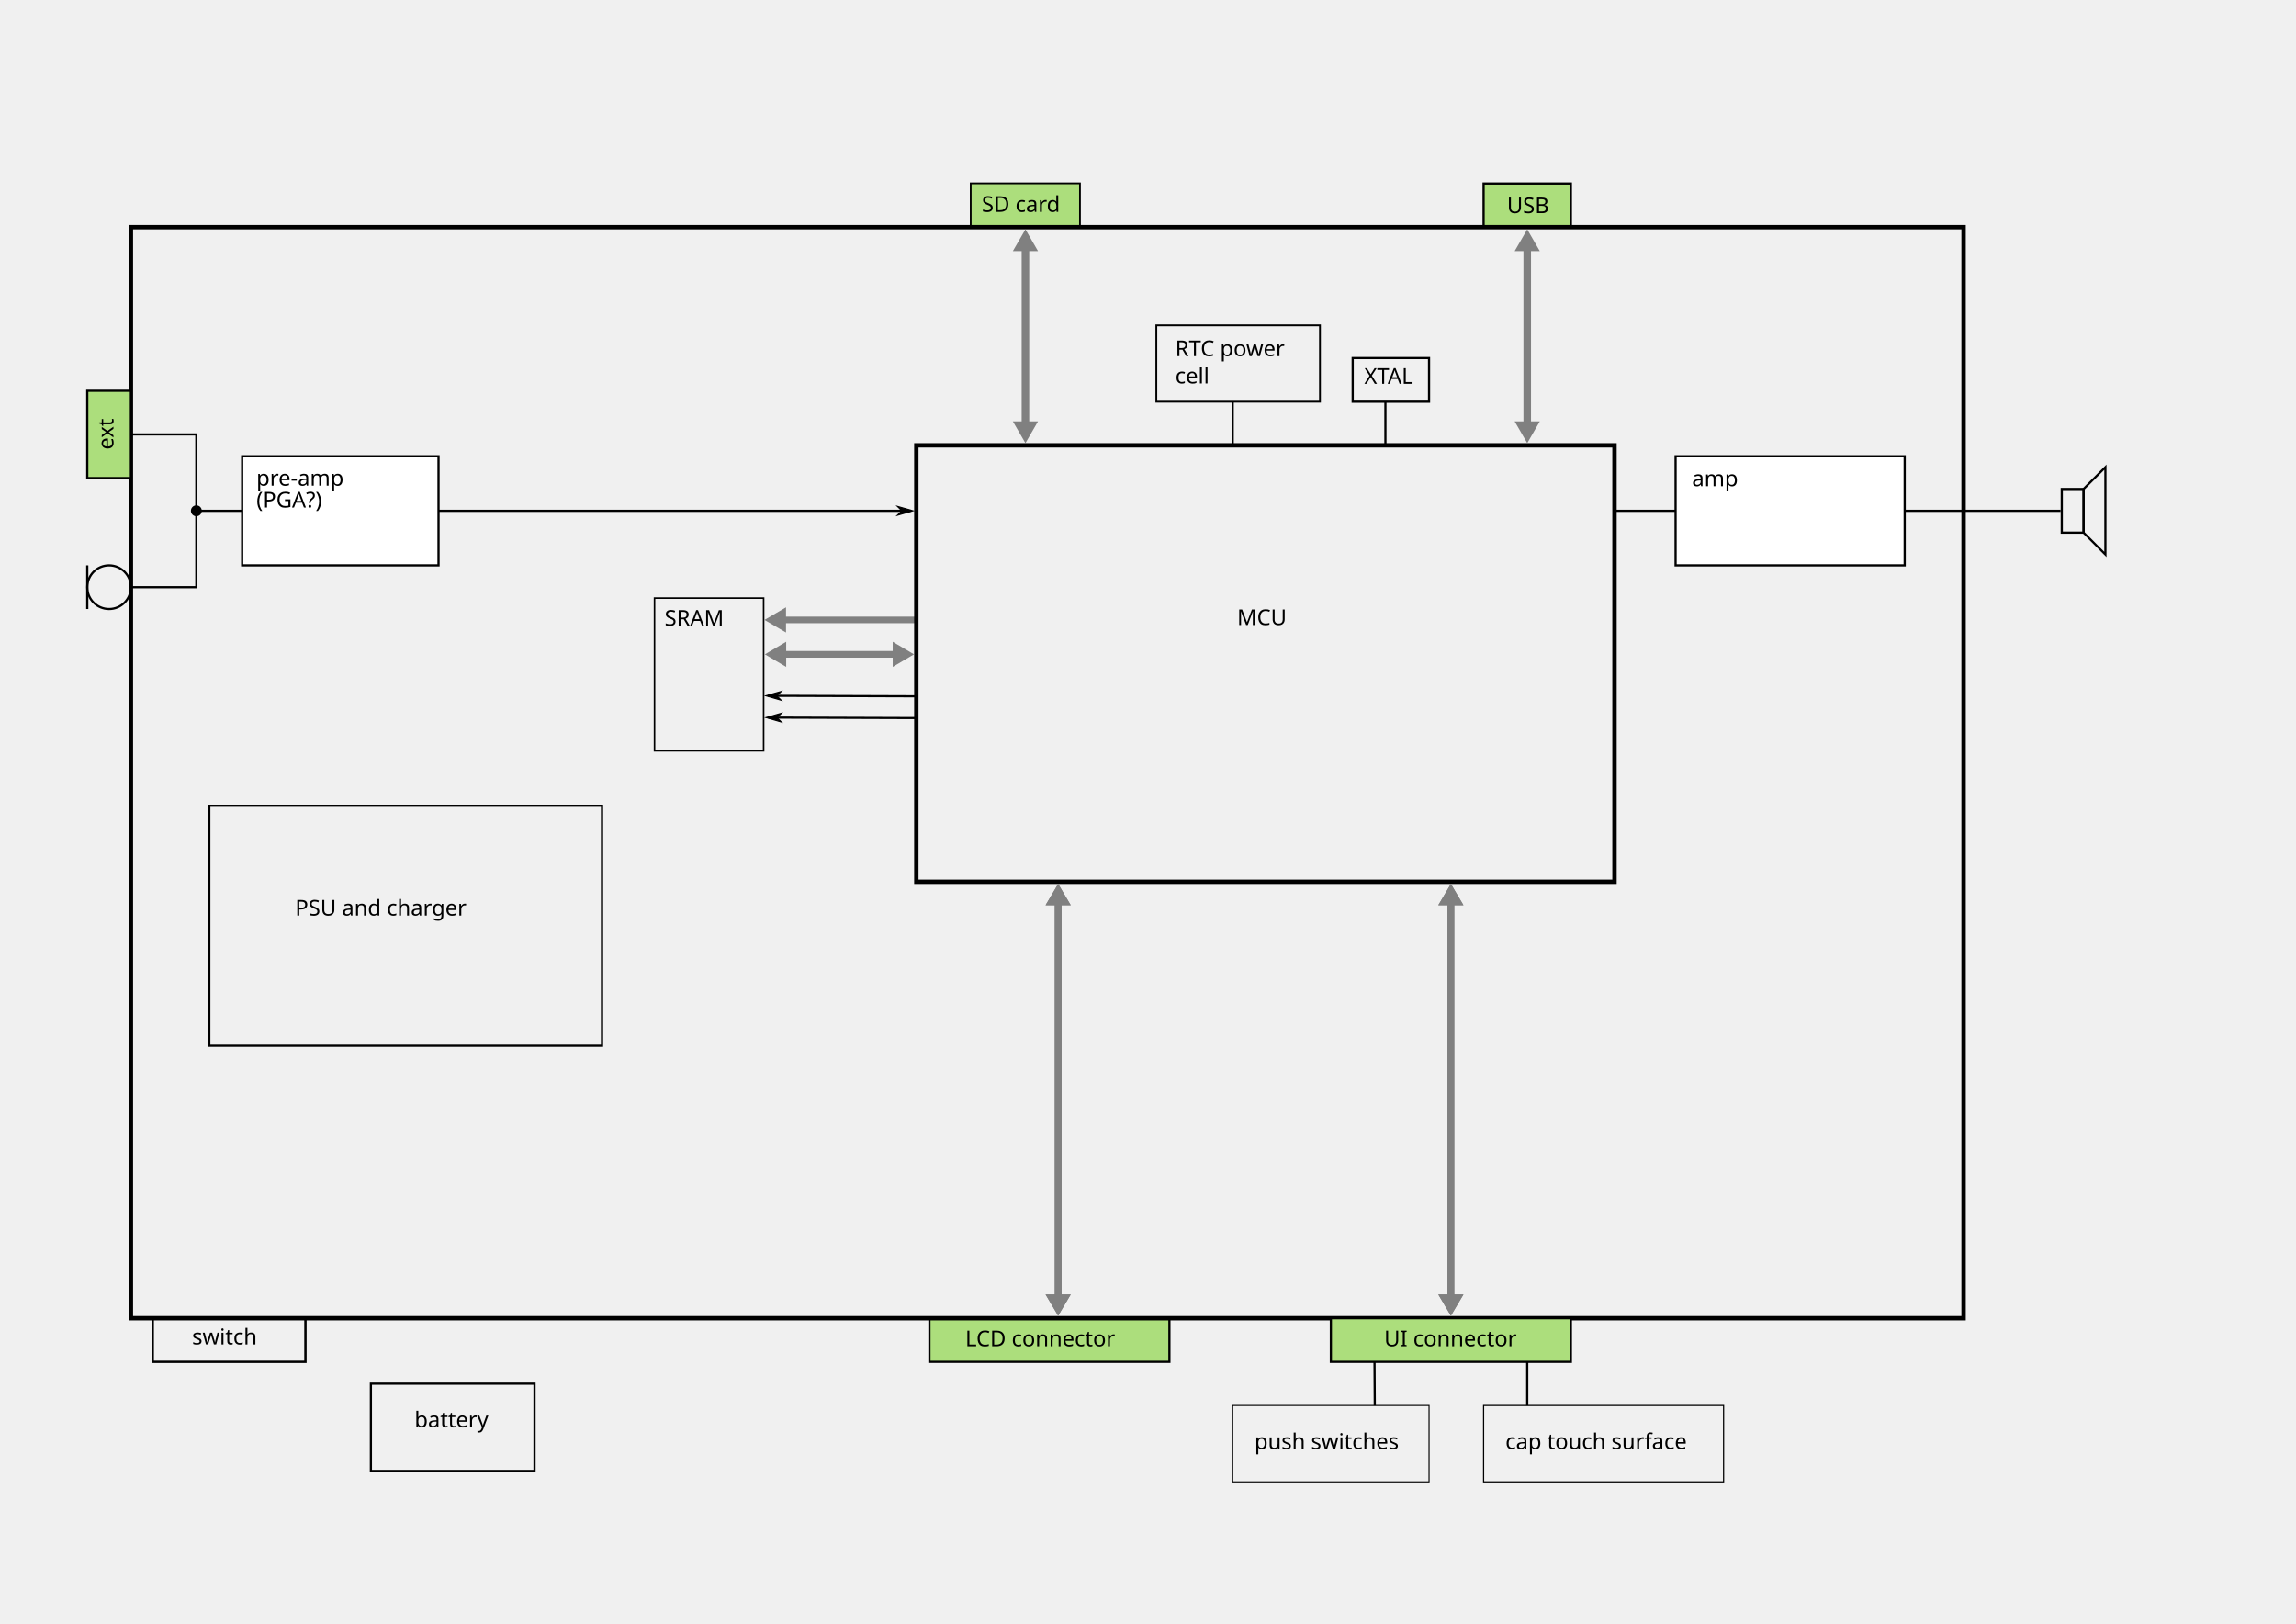
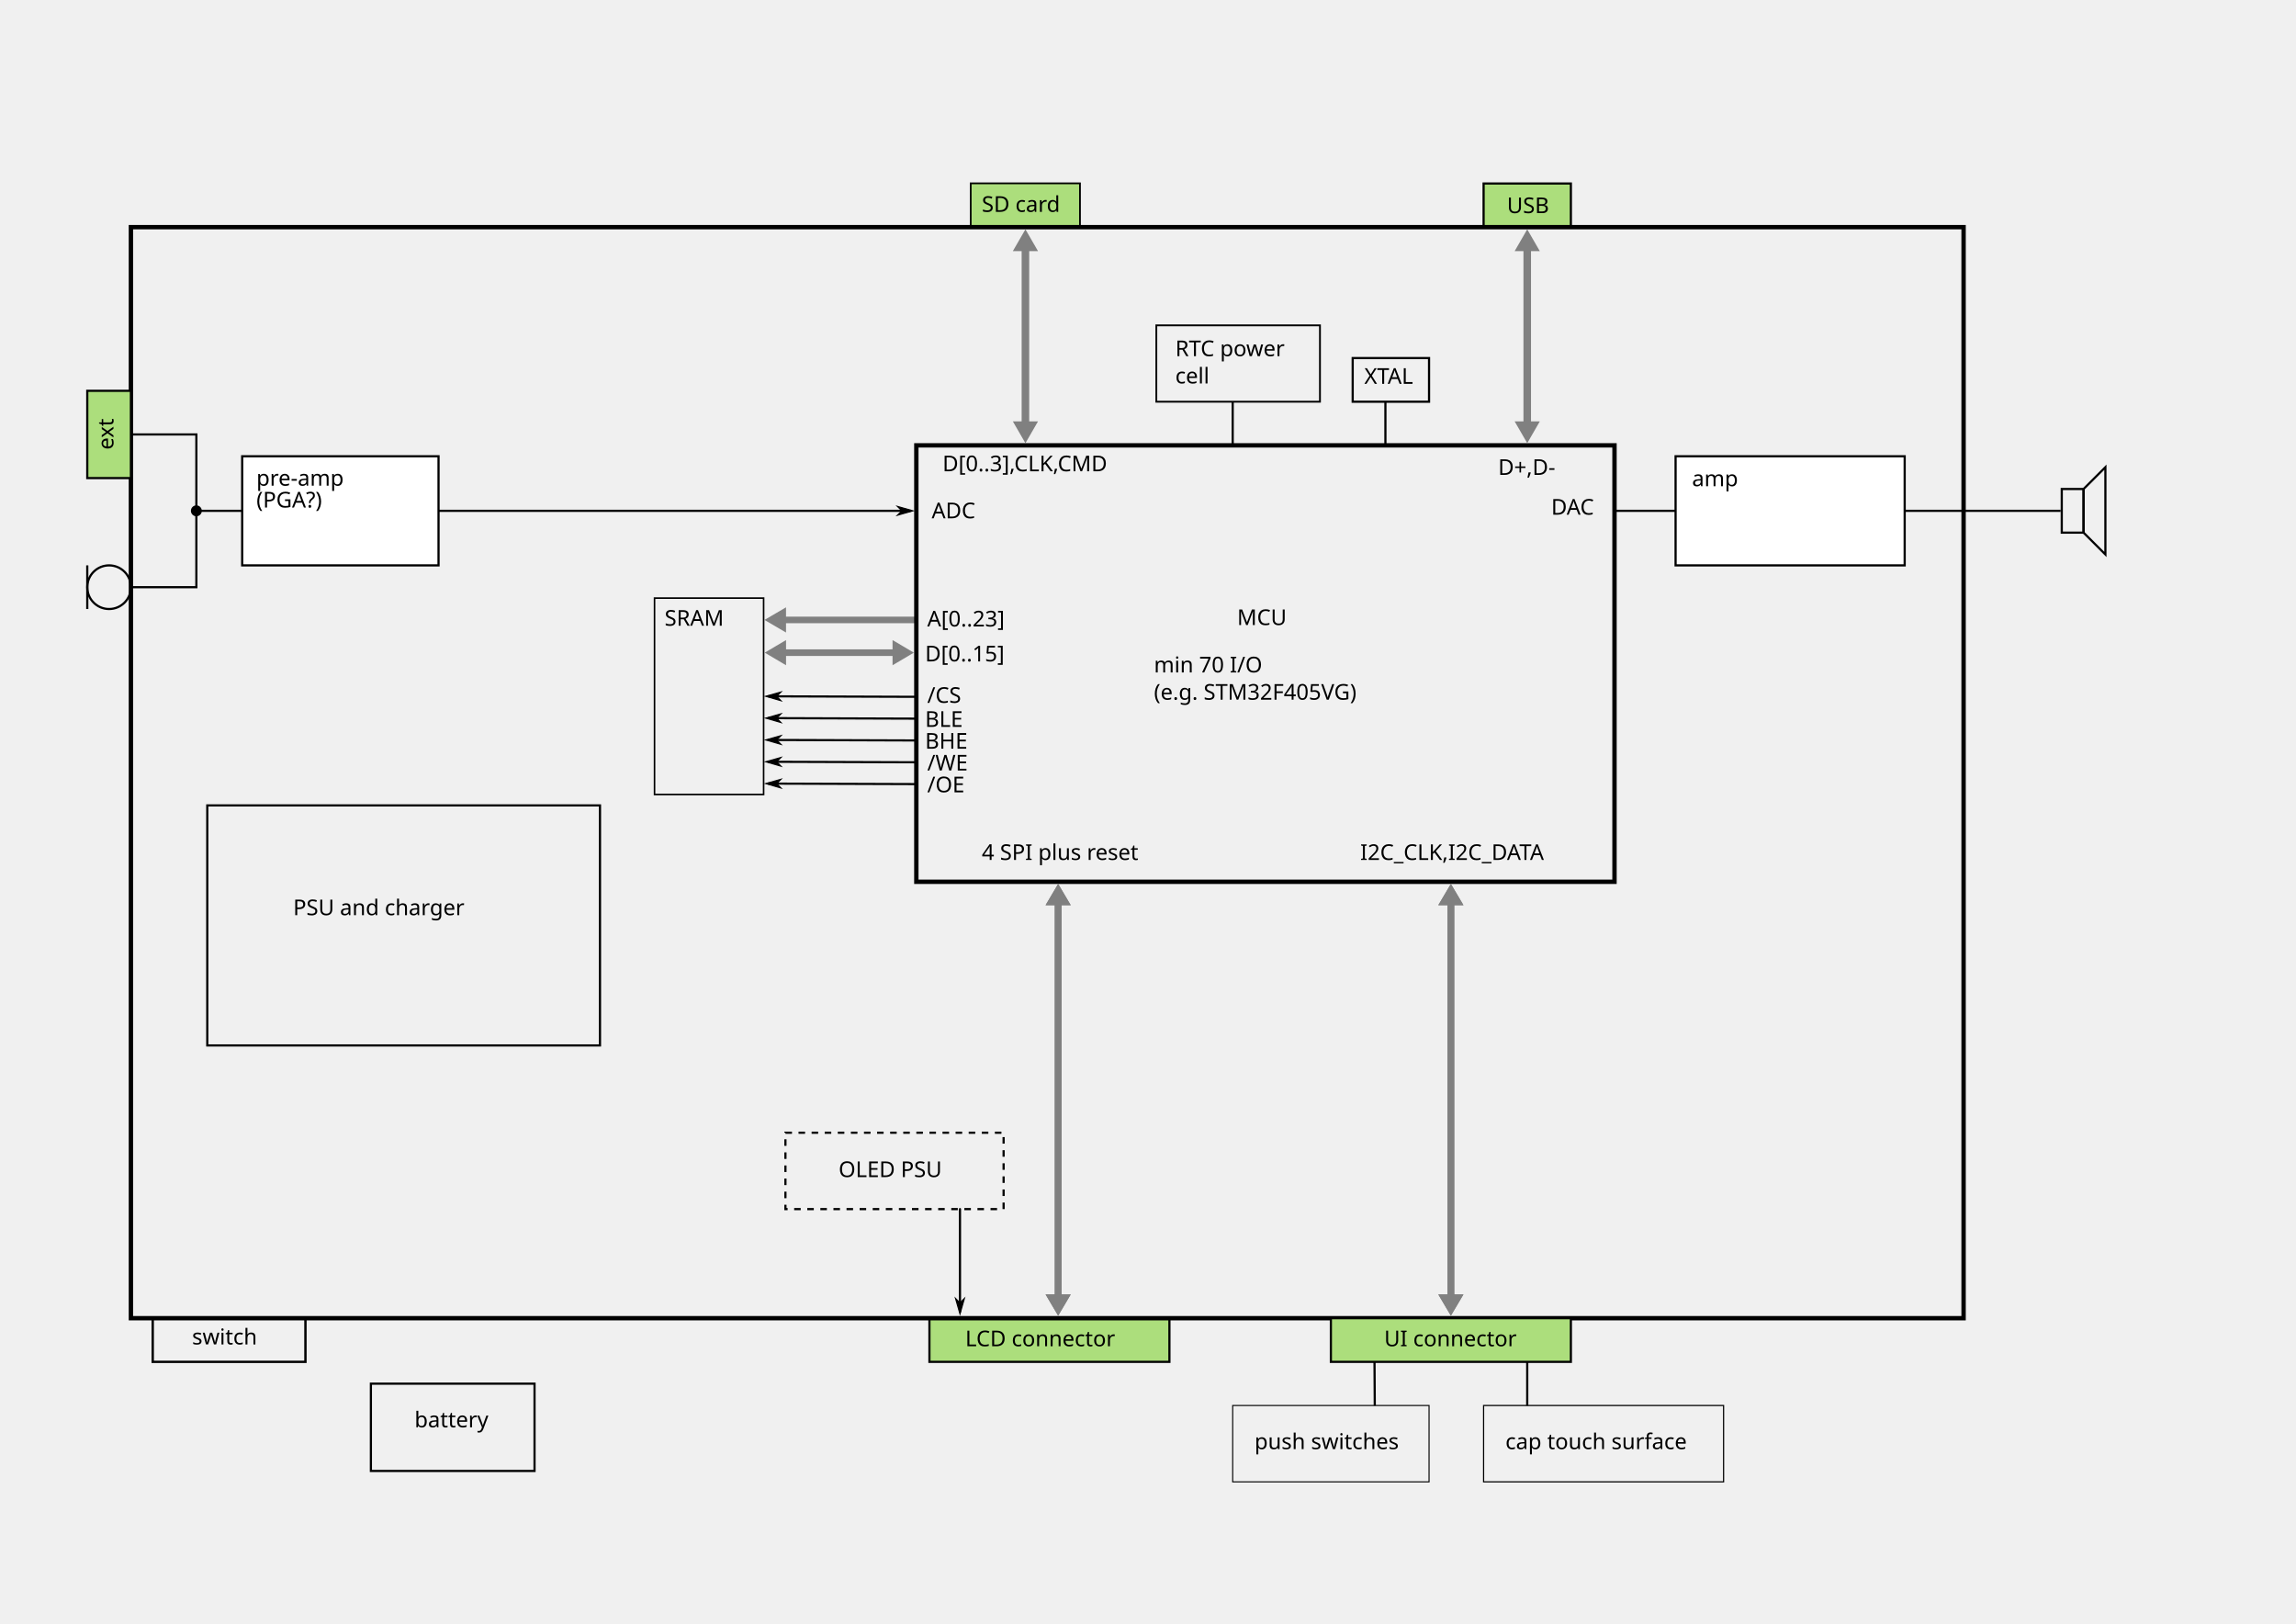
<svg xmlns="http://www.w3.org/2000/svg" width="1052.362" height="744.094" id="svg2" version="1.1">
  <defs id="defs4">
    <marker orient="auto" refY="0.0" refX="0.0" id="Arrow1Lend" style="overflow:visible;">
      <path id="path3672" d="M 0.0,0.0 L 5.0,-5.0 L -12.5,0.0 L 5.0,5.0 L 0.0,0.0 z " style="fill-rule:evenodd;stroke:#000000;stroke-width:1.0pt;marker-start:none;" transform="scale(0.8) rotate(180) translate(12.5,0)" />
    </marker>
    <marker orient="auto" refY="0.0" refX="0.0" id="Arrow1Mstart" style="overflow:visible">
      <path id="path3675" d="M 0.0,0.0 L 5.0,-5.0 L -12.5,0.0 L 5.0,5.0 L 0.0,0.0 z " style="fill-rule:evenodd;stroke:#000000;stroke-width:1.0pt;marker-start:none" transform="scale(0.4) translate(10,0)" />
    </marker>
    <marker orient="auto" refY="0.0" refX="0.0" id="Arrow1Mend" style="overflow:visible;">
      <path id="path3678" d="M 0.0,0.0 L 5.0,-5.0 L -12.5,0.0 L 5.0,5.0 L 0.0,0.0 z " style="fill-rule:evenodd;stroke:#000000;stroke-width:1.0pt;marker-start:none;" transform="scale(0.4) rotate(180) translate(10,0)" />
    </marker>
  </defs>
  <g id="layer1" transform="translate(0,-308.2677)">
    <flowRoot xml:space="preserve" id="flowRoot2987" style="fill:black;stroke:none;stroke-opacity:1;stroke-width:1px;stroke-linejoin:miter;stroke-linecap:butt;fill-opacity:1;font-family:verdana;font-style:normal;font-weight:normal;font-size:10px;line-height:100%;letter-spacing:0px;word-spacing:0px;text-anchor:start;text-align:start;writing-mode:lr;-inkscape-font-specification:verdana">
      <flowRegion id="flowRegion2989">
        <rect id="rect2991" width="319.208" height="272.741" x="359.614" y="249.12" />
      </flowRegion>
      <flowPara id="flowPara2993" />
    </flowRoot>
    <text xml:space="preserve" style="font-size:10px;font-style:normal;font-weight:normal;text-align:start;line-height:100%;letter-spacing:0px;word-spacing:0px;writing-mode:lr-tb;text-anchor:start;fill:#000000;fill-opacity:1;stroke:none;font-family:verdana;-inkscape-font-specification:verdana" x="567.031" y="594.706" id="text2997">
      <tspan id="tspan2999" x="567.031" y="594.706">MCU</tspan>
    </text>
    <g id="g3057" transform="translate(-34,40)">
      <rect y="872.362" x="460" height="20" width="110" id="rect3007" style="fill:#acde7c;stroke:#000000;stroke-width:1;stroke-linecap:butt;stroke-miterlimit:4;stroke-opacity:1;stroke-dasharray:none;stroke-dashoffset:0" />
      <text id="text3009" y="885.219" x="476.429" style="font-size:10px;font-style:normal;font-weight:normal;text-align:start;line-height:100%;letter-spacing:0px;word-spacing:0px;writing-mode:lr-tb;text-anchor:start;fill:#000000;fill-opacity:1;stroke:none;font-family:verdana;-inkscape-font-specification:verdana" xml:space="preserve">
        <tspan y="885.219" x="476.429" id="tspan3011">LCD connector</tspan>
      </text>
    </g>
    <g id="g5545">
      <rect y="392.282" x="444.92" height="20.16" width="50.08" id="rect3013" style="fill:#acde7c;stroke:#000000;stroke-width:0.794;stroke-linecap:butt;stroke-miterlimit:4;stroke-opacity:1;stroke-dasharray:none;stroke-dashoffset:0" />
      <text id="text3015" y="405.362" x="450" style="font-size:10px;font-style:normal;font-weight:normal;text-align:start;line-height:100%;letter-spacing:0px;word-spacing:0px;writing-mode:lr-tb;text-anchor:start;fill:#000000;fill-opacity:1;stroke:none;font-family:verdana;-inkscape-font-specification:verdana" xml:space="preserve">
        <tspan y="405.362" x="450" id="tspan3017">SD card</tspan>
      </text>
    </g>
    <g id="g3096" transform="translate(10,-15)">
      <path transform="matrix(0.6666667,0,0,0.6666667,10,399.6325)" d="m 60,289.094 c 0,8.284 -6.716,15 -15,15 -8.284,0 -15,-6.716 -15,-15 0,-8.284 6.716,-15 15,-15 8.284,0 15,6.716 15,15 z" id="path3031" style="fill:none;stroke:#000000;stroke-width:1.5;stroke-linecap:butt;stroke-miterlimit:4;stroke-opacity:1;stroke-dasharray:none;stroke-dashoffset:0" />
      <path transform="translate(0,308.2677)" id="path3033" d="m 30,274.094 0,20" style="fill:none;stroke:#000000;stroke-width:1;stroke-linecap:butt;stroke-miterlimit:4;stroke-opacity:1;stroke-dasharray:none;stroke-dashoffset:0" />
    </g>
    <g id="g3052" transform="translate(45,-1.9531262e-7)">
      <rect y="472.362" x="575" height="20" width="35" id="rect3046" style="fill:none;stroke:#000000;stroke-width:1;stroke-linecap:butt;stroke-miterlimit:4;stroke-opacity:1;stroke-dasharray:none;stroke-dashoffset:0" />
      <text transform="translate(0,308.2677)" id="text3048" y="175.884" x="580.333" style="font-size:10px;font-style:normal;font-weight:normal;text-align:start;line-height:100%;letter-spacing:0px;word-spacing:0px;writing-mode:lr-tb;text-anchor:start;fill:#000000;fill-opacity:1;stroke:none;font-family:verdana;-inkscape-font-specification:verdana" xml:space="preserve">
        <tspan y="175.884" x="580.333" id="tspan3050">XTAL</tspan>
      </text>
    </g>
    <g id="g3068" transform="translate(100,0)">
      <rect transform="translate(0,308.2677)" y="84.094" x="580" height="20" width="40" id="rect3066" style="fill:#acde7c;fill-opacity:1;stroke:#000000;stroke-width:1;stroke-linecap:butt;stroke-miterlimit:4;stroke-opacity:1;stroke-dasharray:none;stroke-dashoffset:0" />
      <text transform="translate(0,308.2677)" id="text3062" y="97.666" x="590.714" style="font-size:10px;font-style:normal;font-weight:normal;text-align:start;line-height:100%;letter-spacing:0px;word-spacing:0px;writing-mode:lr-tb;text-anchor:start;fill:#000000;fill-opacity:1;stroke:none;font-family:verdana;-inkscape-font-specification:verdana" xml:space="preserve">
        <tspan y="97.666" x="590.714" id="tspan3064">USB</tspan>
      </text>
    </g>
    <g id="g3079" transform="translate(80,-20)">
      <rect y="962.362" x="90" height="40" width="75" id="rect3073" style="fill:none;stroke:#000000;stroke-width:1;stroke-linecap:butt;stroke-miterlimit:4;stroke-opacity:1;stroke-dasharray:none;stroke-dashoffset:0" />
      <text id="text3075" y="982.362" x="110" style="font-size:10px;font-style:normal;font-weight:normal;text-align:start;line-height:100%;letter-spacing:0px;word-spacing:0px;writing-mode:lr-tb;text-anchor:start;fill:#000000;fill-opacity:1;stroke:none;font-family:verdana;-inkscape-font-specification:verdana" xml:space="preserve">
        <tspan y="982.362" x="110" id="tspan3077">battery</tspan>
      </text>
    </g>
-     <g id="g4139" transform="translate(-38.28125,-60.15625)">
+     <g id="g4139" transform="translate(-39.21875,-60.3125)">
      <rect y="737.675" x="134.219" height="110" width="180" id="rect3084" style="fill:none;stroke:#000000;stroke-width:1;stroke-linecap:butt;stroke-miterlimit:4;stroke-opacity:1;stroke-dasharray:none;stroke-dashoffset:0" />
      <text id="text3086" y="787.993" x="173.58" style="font-size:10px;font-style:normal;font-weight:normal;text-align:start;line-height:100%;letter-spacing:0px;word-spacing:0px;writing-mode:lr-tb;text-anchor:start;fill:#000000;fill-opacity:1;stroke:none;font-family:verdana;-inkscape-font-specification:verdana" xml:space="preserve">
        <tspan y="787.993" x="173.58" id="tspan3088">PSU and charger</tspan>
      </text>
    </g>
    <rect style="fill:none;stroke:#000000;stroke-width:1;stroke-linecap:butt;stroke-miterlimit:4;stroke-opacity:1;stroke-dasharray:none;stroke-dashoffset:0" id="rect3110" width="10" height="20" x="945" y="532.362" />
    <path style="fill:none;stroke:#000000;stroke-width:1;stroke-linecap:butt;stroke-miterlimit:4;stroke-opacity:1;stroke-dasharray:none;stroke-dashoffset:0" d="m 965,522.362 -10,10 0,20 10,10 z" id="path3112" />
    <path style="fill:none;stroke:#000000;stroke-width:1;stroke-linecap:butt;stroke-miterlimit:4;stroke-opacity:1;stroke-dasharray:none;stroke-dashoffset:0" d="m 944.466,542.362 -204.466,0" id="path3114" />
    <g id="g5496" transform="translate(-40,-3.9062525e-7)">
      <rect y="952.362" x="720" height="35" width="110" id="rect3116" style="fill:none;stroke:#000000;stroke-width:0.54;stroke-linecap:butt;stroke-miterlimit:4;stroke-opacity:1;stroke-dasharray:none;stroke-dashoffset:0" />
      <text id="text3118" y="972.362" x="730" style="font-size:10px;font-style:normal;font-weight:normal;text-align:start;line-height:100%;letter-spacing:0px;word-spacing:0px;writing-mode:lr-tb;text-anchor:start;fill:#000000;fill-opacity:1;stroke:none;font-family:verdana;-inkscape-font-specification:verdana" xml:space="preserve">
        <tspan y="972.362" x="730" id="tspan3120">cap touch surface</tspan>
      </text>
    </g>
    <rect style="fill:none;fill-opacity:1;stroke:#000000;stroke-width:1.086;stroke-linecap:round;stroke-miterlimit:4;stroke-opacity:1;stroke-dasharray:none;stroke-dashoffset:0" id="rect2867" width="70" height="20" x="70" y="604.094" transform="translate(0,308.2677)" />
    <text xml:space="preserve" style="font-size:10px;font-style:normal;font-variant:normal;font-weight:normal;font-stretch:normal;fill:#000000;fill-opacity:1;stroke:none;font-family:Sans;-inkscape-font-specification:Sans" x="88.03" y="924.383" id="text2869">
      <tspan id="tspan2871" x="88.03" y="924.383">switch</tspan>
    </text>
    <g id="g5468" transform="translate(162.9688,-291.0938)">
      <rect y="748.456" x="367.031" height="35" width="75" id="rect2873" style="fill:none;stroke:#000000;stroke-width:0.829;stroke-linecap:round;stroke-miterlimit:4;stroke-opacity:1;stroke-dasharray:none;stroke-dashoffset:0" />
      <text id="text2875" y="762.578" x="375.732" style="font-size:10px;font-style:normal;font-variant:normal;font-weight:normal;font-stretch:normal;fill:#000000;fill-opacity:1;stroke:none;font-family:Sans;-inkscape-font-specification:Sans" xml:space="preserve">
        <tspan y="762.578" x="375.732" id="tspan2877">RTC power</tspan>
        <tspan id="tspan5466" y="775.078" x="375.732">cell</tspan>
      </text>
    </g>
-     <g id="g4868" transform="matrix(0,1,-0.9762835,0,1114.393,63.13569)">
+     <g id="g4868" transform="matrix(0,1,-0.9762835,0,1114.325,62.36218)">
      <path style="fill:none;stroke:#808080;stroke-width:3.036;stroke-linecap:butt;stroke-linejoin:miter;stroke-miterlimit:4;stroke-opacity:1;stroke-dasharray:none;marker-start:none;marker-end:none" d="m 545,718.362 0,60" id="path4114" />
      <path style="fill:#808080;stroke:none" id="path4864" d="m 575,459.094 -4.33,-7.5 8.66,0 z" transform="matrix(1.333333,0,0,1.333333,-221.6667,170.2362)" />
      <path transform="matrix(1.333333,0,0,-1.333333,-221.6667,1324.488)" d="m 575,459.094 -4.33,-7.5 8.66,0 z" id="path4866" style="fill:#808080;stroke:none" />
    </g>
    <g id="g4873" transform="matrix(0,1,-0.9877084,0,1123.136,67.36218)">
      <path id="path3664" d="m 525,712.362 0,65" style="fill:none;stroke:#808080;stroke-width:3.019;stroke-linecap:butt;stroke-linejoin:miter;stroke-miterlimit:4;stroke-opacity:1;stroke-dasharray:none;marker-end:none" />
      <path transform="matrix(1.333333,0,0,1.333333,-241.6667,170.2362)" d="m 575,459.094 -4.33,-7.5 8.66,0 z" id="path4304" style="fill:#808080;stroke:none" />
    </g>
-     <rect style="fill:none;stroke:#000000;stroke-width:0.72;stroke-linecap:butt;stroke-miterlimit:4;stroke-opacity:1;stroke-dasharray:none;stroke-dashoffset:0" id="rect3001" width="70" height="50" x="582.362" y="-350" transform="matrix(0,1,-1,0,0,0)" />
+     <rect style="fill:none;stroke:#000000;stroke-width:0.72;stroke-linecap:butt;stroke-miterlimit:4;stroke-opacity:1;stroke-dasharray:none;stroke-dashoffset:0" id="rect3001" width="90" height="50" x="582.362" y="-350" transform="matrix(0,1,-1,0,0,0)" />
    <text xml:space="preserve" style="font-size:10px;font-style:normal;font-weight:normal;text-align:start;line-height:100%;letter-spacing:0px;word-spacing:0px;writing-mode:lr-tb;text-anchor:start;fill:#000000;fill-opacity:1;stroke:none;font-family:verdana;-inkscape-font-specification:verdana" x="304.609" y="595.018" id="text3003">
      <tspan id="tspan3005" x="304.609" y="595.018">SRAM</tspan>
    </text>
-     <path style="fill:none;stroke:#000000;stroke-width:0.985px;stroke-linecap:butt;stroke-linejoin:miter;stroke-opacity:1;marker-end:url(#Arrow1Mend)" d="M 420,627.362 352.068,627.128" id="path4877" />
-     <path id="path5443" d="M 420,637.362 352.165,637.128" style="fill:none;stroke:#000000;stroke-width:0.985px;stroke-linecap:butt;stroke-linejoin:miter;stroke-opacity:1;marker-end:url(#Arrow1Mend)" />
+     <path style="fill:none;stroke:#000000;stroke-width:0.985px;stroke-linecap:butt;stroke-linejoin:miter;stroke-opacity:1;marker-end:url(#Arrow1Mend)" d="M 419.932,627.597 352,627.362" id="path4877" />
+     <path id="path5443" d="M 419.835,637.597 352,637.362" style="fill:none;stroke:#000000;stroke-width:0.985px;stroke-linecap:butt;stroke-linejoin:miter;stroke-opacity:1;marker-end:url(#Arrow1Mend)" />
    <rect style="fill:none;stroke:#000000;stroke-width:2;stroke-linecap:butt;stroke-miterlimit:4;stroke-opacity:1;stroke-dasharray:none;stroke-dashoffset:0" id="rect3039" width="840" height="500" x="60" y="412.362" />
    <path style="fill:none;stroke:#000000;stroke-width:1px;stroke-linecap:butt;stroke-linejoin:miter;stroke-opacity:1" d="m 635,184.094 0,20" id="path5479" transform="translate(0,308.2677)" />
    <path style="fill:none;stroke:#000000;stroke-width:1px;stroke-linecap:butt;stroke-linejoin:miter;stroke-opacity:1" d="m 565,184.094 0,20" id="path5481" transform="translate(0,308.2677)" />
    <path id="path5483" d="m 90,542.362 327.382,0" style="fill:none;stroke:#000000;stroke-width:1;stroke-linecap:butt;stroke-miterlimit:4;stroke-opacity:1;stroke-dasharray:none;stroke-dashoffset:0;marker-end:url(#Arrow1Mend)" />
    <g id="g5491" transform="translate(-35,-1.9531262e-7)">
      <rect style="fill:none;stroke:#000000;stroke-width:0.489;stroke-linecap:butt;stroke-miterlimit:4;stroke-opacity:1;stroke-dasharray:none;stroke-dashoffset:0" id="rect5485" width="90" height="35" x="600" y="952.362" />
      <text xml:space="preserve" style="font-size:10px;font-style:normal;font-weight:normal;text-align:start;line-height:100%;letter-spacing:0px;word-spacing:0px;writing-mode:lr-tb;text-anchor:start;fill:#000000;fill-opacity:1;stroke:none;font-family:verdana;-inkscape-font-specification:verdana" x="610" y="972.362" id="text5487">
        <tspan id="tspan5489" x="610" y="972.362">push switches</tspan>
      </text>
    </g>
    <rect y="912.362" x="610" height="20" width="110" id="rect5503" style="fill:#acde7c;stroke:#000000;stroke-width:1;stroke-linecap:butt;stroke-miterlimit:4;stroke-opacity:1;stroke-dasharray:none;stroke-dashoffset:0" />
    <text id="text5505" y="925.219" x="634.429" style="font-size:10px;font-style:normal;font-weight:normal;text-align:start;line-height:100%;letter-spacing:0px;word-spacing:0px;writing-mode:lr-tb;text-anchor:start;fill:#000000;fill-opacity:1;stroke:none;font-family:verdana;-inkscape-font-specification:verdana" xml:space="preserve">
      <tspan y="925.219" x="634.429" id="tspan5507">UI connector</tspan>
    </text>
    <path style="fill:none;stroke:#000000;stroke-width:1px;stroke-linecap:butt;stroke-linejoin:miter;stroke-opacity:1" d="M 630.122,952.373 630,932.362" id="path5512" />
    <path style="fill:none;stroke:#000000;stroke-width:1px;stroke-linecap:butt;stroke-linejoin:miter;stroke-opacity:1" d="m 700,932.362 0,20" id="path5514" />
    <g id="g5533" transform="translate(-0.7735,2.4218748e-6)">
      <path id="path5524" d="m 470.774,422.362 0,80" style="fill:none;stroke:#808080;stroke-width:3.464;stroke-linecap:butt;stroke-linejoin:miter;stroke-miterlimit:4;stroke-opacity:1;stroke-dasharray:none;marker-start:none;marker-end:none" />
      <path transform="matrix(1.333333,0,0,1.333333,-295.8931,-100.7637)" d="m 575,459.094 -4.33,-7.5 8.66,0 z" id="path5526" style="fill:#808080;stroke:none" />
      <path style="fill:#808080;stroke:none" id="path5528" d="m 575,459.094 -4.33,-7.5 8.66,0 z" transform="matrix(1.333333,0,0,-1.333333,-295.8931,1025.488)" />
    </g>
    <g id="g3088" transform="translate(0,-50)">
      <rect y="567.362" x="111" height="50" width="90" id="rect3019" style="fill:#ffffff;stroke:#000000;stroke-width:1;stroke-linecap:butt;stroke-miterlimit:4;stroke-opacity:1;stroke-dasharray:none;stroke-dashoffset:0" />
      <text id="text3021" y="580.847" x="117.515" style="font-size:10px;font-style:normal;font-weight:normal;text-align:start;line-height:100%;letter-spacing:0px;word-spacing:0px;writing-mode:lr-tb;text-anchor:start;fill:#000000;fill-opacity:1;stroke:none;font-family:verdana;-inkscape-font-specification:verdana" xml:space="preserve">
        <tspan y="580.847" x="117.515" id="tspan3023">pre-amp</tspan>
        <tspan id="tspan3037" y="590.847" x="117.515">(PGA?)</tspan>
      </text>
    </g>
    <rect style="fill:#acde7c;fill-opacity:1;stroke:#000000;stroke-width:1;stroke-linecap:butt;stroke-miterlimit:4;stroke-opacity:1;stroke-dasharray:none;stroke-dashoffset:0" id="rect3094" width="20" height="40" x="40" y="487.362" />
    <path style="fill:none;stroke:#000000;stroke-width:1;stroke-linecap:butt;stroke-miterlimit:4;stroke-opacity:1;stroke-dasharray:none;stroke-dashoffset:0" d="m 60,577.362 30,0 0,-70 -30,0" id="path3102" />
-     <path style="fill:#000000;stroke:#000000;stroke-width:1;stroke-linecap:butt;stroke-miterlimit:4;stroke-opacity:1;stroke-dasharray:none;stroke-dashoffset:0" id="path3104" d="m 94,286.094 a 2,2 0 1 1 -4,0 2,2 0 1 1 4,0 z" transform="translate(-2,256.2677)" />
+     <path style="fill:#000000;stroke:#000000;stroke-width:1;stroke-linecap:butt;stroke-miterlimit:4;stroke-opacity:1;stroke-dasharray:none;stroke-dashoffset:0" id="path3104" d="m 94,286.094 c 0,1.105 -0.895,2 -2,2 -1.105,0 -2,-0.895 -2,-2 0,-1.105 0.895,-2 2,-2 1.105,0 2,0.895 2,2 z" transform="translate(-2,256.2677)" />
    <text xml:space="preserve" style="font-size:10px;font-style:normal;font-weight:normal;text-align:start;line-height:100%;letter-spacing:0px;word-spacing:0px;writing-mode:lr-tb;text-anchor:start;fill:#000000;fill-opacity:1;stroke:none;font-family:verdana;-inkscape-font-specification:verdana" x="-514.362" y="52" id="text3106" transform="matrix(0,-1,1,0,0,0)">
      <tspan id="tspan3108" x="-514.362" y="52">ext</tspan>
    </text>
    <rect style="fill:none;stroke:#000000;stroke-width:2;stroke-linecap:butt;stroke-miterlimit:4;stroke-opacity:1;stroke-dasharray:none;stroke-dashoffset:0" id="rect2995" width="320" height="200" x="420" y="512.362" />
    <g id="g3135" transform="translate(48,0)">
      <rect y="517.362" x="720" height="50" width="105" id="rect3025" style="fill:#ffffff;stroke:#000000;stroke-width:1;stroke-linecap:butt;stroke-miterlimit:4;stroke-opacity:1;stroke-dasharray:none;stroke-dashoffset:0" />
      <text id="text3027" y="531.075" x="727.542" style="font-size:10px;font-style:normal;font-weight:normal;text-align:start;line-height:100%;letter-spacing:0px;word-spacing:0px;writing-mode:lr-tb;text-anchor:start;fill:#000000;fill-opacity:1;stroke:none;font-family:verdana;-inkscape-font-specification:verdana" xml:space="preserve">
        <tspan y="531.075" x="727.542" id="tspan3029">amp</tspan>
      </text>
    </g>
    <g id="g3142">
      <path id="path3117" d="m 485,905.362 0,-183" style="fill:none;stroke:#808080;stroke-width:3;stroke-linecap:butt;stroke-linejoin:miter;stroke-miterlimit:4;stroke-opacity:1;stroke-dasharray:none;marker-start:none;marker-end:none" />
      <path transform="matrix(-1.333333,0,0,-1.301711,1251.667,1310.937)" d="m 575,459.094 -4.33,-7.5 8.66,0 z" id="path3119" style="fill:#808080;stroke:none" />
      <path style="fill:#808080;stroke:none" id="path3121" d="m 575,459.094 -4.33,-7.5 8.66,0 z" transform="matrix(-1.333333,0,0,1.301711,1251.667,313.6114)" />
      <path style="fill:none;stroke:#808080;stroke-width:3;stroke-linecap:butt;stroke-linejoin:miter;stroke-miterlimit:4;stroke-opacity:1;stroke-dasharray:none;marker-start:none;marker-end:none" d="m 485,905.362 0,-183" id="path3126" />
      <path style="fill:#808080;stroke:none" id="path3128" d="m 575,459.094 -4.33,-7.5 8.66,0 z" transform="matrix(-1.333333,0,0,-1.301711,1251.667,1310.937)" />
      <path transform="matrix(-1.333333,0,0,1.301711,1251.667,313.6114)" d="m 575,459.094 -4.33,-7.5 8.66,0 z" id="path3130" style="fill:#808080;stroke:none" />
      <path id="path3140" d="m 485,905.362 0,-183" style="fill:none;stroke:#808080;stroke-width:3;stroke-linecap:butt;stroke-linejoin:miter;stroke-miterlimit:4;stroke-opacity:1;stroke-dasharray:none;marker-start:none;marker-end:none" />
    </g>
    <g id="g3151" transform="translate(180,0)">
      <path style="fill:none;stroke:#808080;stroke-width:3;stroke-linecap:butt;stroke-linejoin:miter;stroke-miterlimit:4;stroke-opacity:1;stroke-dasharray:none;marker-start:none;marker-end:none" d="m 485,905.362 0,-183" id="path3153" />
      <path style="fill:#808080;stroke:none" id="path3155" d="m 575,459.094 -4.33,-7.5 8.66,0 z" transform="matrix(-1.333333,0,0,-1.301711,1251.667,1310.937)" />
      <path transform="matrix(-1.333333,0,0,1.301711,1251.667,313.6114)" d="m 575,459.094 -4.33,-7.5 8.66,0 z" id="path3157" style="fill:#808080;stroke:none" />
      <path id="path3159" d="m 485,905.362 0,-183" style="fill:none;stroke:#808080;stroke-width:3;stroke-linecap:butt;stroke-linejoin:miter;stroke-miterlimit:4;stroke-opacity:1;stroke-dasharray:none;marker-start:none;marker-end:none" />
      <path transform="matrix(-1.333333,0,0,-1.301711,1251.667,1310.937)" d="m 575,459.094 -4.33,-7.5 8.66,0 z" id="path3161" style="fill:#808080;stroke:none" />
      <path style="fill:#808080;stroke:none" id="path3163" d="m 575,459.094 -4.33,-7.5 8.66,0 z" transform="matrix(-1.333333,0,0,1.301711,1251.667,313.6114)" />
      <path style="fill:none;stroke:#808080;stroke-width:3;stroke-linecap:butt;stroke-linejoin:miter;stroke-miterlimit:4;stroke-opacity:1;stroke-dasharray:none;marker-start:none;marker-end:none" d="m 485,905.362 0,-183" id="path3165" />
    </g>
    <g transform="translate(229.2265,2.4218748e-6)" id="g4144">
      <path style="fill:none;stroke:#808080;stroke-width:3.464;stroke-linecap:butt;stroke-linejoin:miter;stroke-miterlimit:4;stroke-opacity:1;stroke-dasharray:none;marker-start:none;marker-end:none" d="m 470.774,422.362 0,80" id="path4146" />
      <path style="fill:#808080;stroke:none" id="path4148" d="m 575,459.094 -4.33,-7.5 8.66,0 z" transform="matrix(1.333333,0,0,1.333333,-295.8931,-100.7637)" />
      <path transform="matrix(1.333333,0,0,-1.333333,-295.8931,1025.488)" d="m 575,459.094 -4.33,-7.5 8.66,0 z" id="path4150" style="fill:#808080;stroke:none" />
    </g>
+     <path style="fill:none;stroke:#000000;stroke-width:0.985px;stroke-linecap:butt;stroke-linejoin:miter;stroke-opacity:1;marker-end:url(#Arrow1Mend)" d="M 419.835,647.597 352,647.362" id="path3103" />
+     <path id="path3105" d="M 419.835,657.597 352,657.362" style="fill:none;stroke:#000000;stroke-width:0.985px;stroke-linecap:butt;stroke-linejoin:miter;stroke-opacity:1;marker-end:url(#Arrow1Mend)" />
+     <text xml:space="preserve" style="font-size:10px;font-style:normal;font-weight:normal;line-height:125%;letter-spacing:0px;word-spacing:0px;fill:#000000;fill-opacity:1;stroke:none;font-family:Sans" x="425" y="595.362" id="text3107">
+       <tspan id="tspan3109" x="425" y="595.362">A[0..23]</tspan>
+     </text>
+     <text xml:space="preserve" style="font-size:10px;font-style:normal;font-weight:normal;line-height:125%;letter-spacing:0px;word-spacing:0px;fill:#000000;fill-opacity:1;stroke:none;font-family:Sans" x="424" y="611.362" id="text3111">
+       <tspan id="tspan3113" x="424" y="611.362">D[0..15]</tspan>
+     </text>
+     <text xml:space="preserve" style="font-size:10px;font-style:normal;font-weight:normal;line-height:125%;letter-spacing:0px;word-spacing:0px;fill:#000000;fill-opacity:1;stroke:none;font-family:Sans" x="425" y="630.362" id="text3115">
+       <tspan id="tspan3117" x="425" y="630.362">/CS</tspan>
+     </text>
+     <text xml:space="preserve" style="font-size:10px;font-style:normal;font-weight:normal;line-height:125%;letter-spacing:0px;word-spacing:0px;fill:#000000;fill-opacity:1;stroke:none;font-family:Sans" x="424" y="641.362" id="text3119">
+       <tspan id="tspan3121" x="424" y="641.362">BLE</tspan>
+     </text>
+     <text xml:space="preserve" style="font-size:10px;font-style:normal;font-weight:normal;line-height:125%;letter-spacing:0px;word-spacing:0px;fill:#000000;fill-opacity:1;stroke:none;font-family:Sans" x="424" y="651.362" id="text3123">
+       <tspan id="tspan3125" x="424" y="651.362">BHE</tspan>
+     </text>
+     <text xml:space="preserve" style="font-size:10px;font-style:normal;font-weight:normal;line-height:125%;letter-spacing:0px;word-spacing:0px;fill:#000000;fill-opacity:1;stroke:none;font-family:Sans" x="425" y="661.362" id="text3127">
+       <tspan id="tspan3129" x="425" y="661.362">/WE</tspan>
+     </text>
+     <text xml:space="preserve" style="font-size:10px;font-style:normal;font-weight:normal;line-height:125%;letter-spacing:0px;word-spacing:0px;fill:#000000;fill-opacity:1;stroke:none;font-family:Sans" x="425" y="671.362" id="text3131">
+       <tspan id="tspan3133" x="425" y="671.362">/OE</tspan>
+     </text>
+     <path style="fill:none;stroke:#000000;stroke-width:0.985px;stroke-linecap:butt;stroke-linejoin:miter;stroke-opacity:1;marker-end:url(#Arrow1Mend)" d="M 419.835,667.597 352,667.362" id="path3135" />
+     <rect style="fill:none;stroke:#000000;stroke-width:1;stroke-linecap:butt;stroke-miterlimit:4;stroke-opacity:1;stroke-dasharray:3,3;stroke-dashoffset:0" id="rect3084-8" width="100" height="35" x="360" y="827.362" />
+     <text xml:space="preserve" style="font-size:10px;font-style:normal;font-weight:normal;text-align:start;line-height:100%;letter-spacing:0px;word-spacing:0px;writing-mode:lr-tb;text-anchor:start;fill:#000000;fill-opacity:1;stroke:none;font-family:verdana;-inkscape-font-specification:verdana" x="384.361" y="847.681" id="text3086-3">
+       <tspan id="tspan3088-1" x="384.361" y="847.681">OLED PSU</tspan>
+     </text>
+     <path style="fill:none;stroke:#000000;stroke-width:1;stroke-linecap:round;stroke-miterlimit:4;stroke-opacity:1;stroke-dasharray:none;marker-end:url(#Arrow1Mend)" d="m 440,862.362 0,47" id="path3958" />
+     <text xml:space="preserve" style="font-size:10px;font-style:normal;font-weight:normal;line-height:125%;letter-spacing:0px;word-spacing:0px;fill:#000000;fill-opacity:1;stroke:none;font-family:Sans" x="450" y="702.362" id="text4146">
+       <tspan id="tspan4148" x="450" y="702.362">4 SPI plus reset</tspan>
+     </text>
+     <text xml:space="preserve" style="font-size:10px;font-style:normal;font-weight:normal;line-height:125%;letter-spacing:0px;word-spacing:0px;fill:#000000;fill-opacity:1;stroke:none;font-family:Sans" x="686.667" y="525.899" id="text4153">
+       <tspan id="tspan4155" x="686.667" y="525.899">D+,D-</tspan>
+     </text>
+     <text xml:space="preserve" style="font-size:10px;font-style:normal;font-weight:normal;line-height:125%;letter-spacing:0px;word-spacing:0px;fill:#000000;fill-opacity:1;stroke:none;font-family:Sans" x="427.026" y="545.786" id="text4157">
+       <tspan id="tspan4159" x="427.026" y="545.786">ADC</tspan>
+     </text>
+     <text xml:space="preserve" style="font-size:10px;font-style:normal;font-weight:normal;line-height:125%;letter-spacing:0px;word-spacing:0px;fill:#000000;fill-opacity:1;stroke:none;font-family:Sans" x="710.974" y="544.129" id="text4161">
+       <tspan id="tspan4163" x="710.974" y="544.129">DAC</tspan>
+     </text>
+     <text xml:space="preserve" style="font-size:10px;font-style:normal;font-weight:normal;line-height:125%;letter-spacing:0px;word-spacing:0px;fill:#000000;fill-opacity:1;stroke:none;font-family:Sans" x="431.998" y="215.974" id="text4165" transform="translate(0,308.2677)">
+       <tspan id="tspan4167" x="431.998" y="215.974">D[0..3],CLK,CMD</tspan>
+     </text>
+     <text xml:space="preserve" style="font-size:10px;font-style:normal;font-weight:normal;line-height:125%;letter-spacing:0px;word-spacing:0px;fill:#000000;fill-opacity:1;stroke:none;font-family:Sans" x="623.438" y="702.362" id="text4169">
+       <tspan id="tspan4171" x="623.438" y="702.362">I2C_CLK,I2C_DATA</tspan>
+     </text>
+     <text xml:space="preserve" style="font-size:10px;font-style:normal;font-weight:normal;line-height:125%;letter-spacing:0px;word-spacing:0px;fill:#000000;fill-opacity:1;stroke:none;font-family:Sans" x="528.906" y="616.425" id="text4173">
+       <tspan id="tspan4175" x="528.906" y="616.425">min 70 I/O</tspan>
+       <tspan x="528.906" y="628.925" id="tspan4177">(e.g. STM32F405VG)</tspan>
+     </text>
  </g>
</svg>
